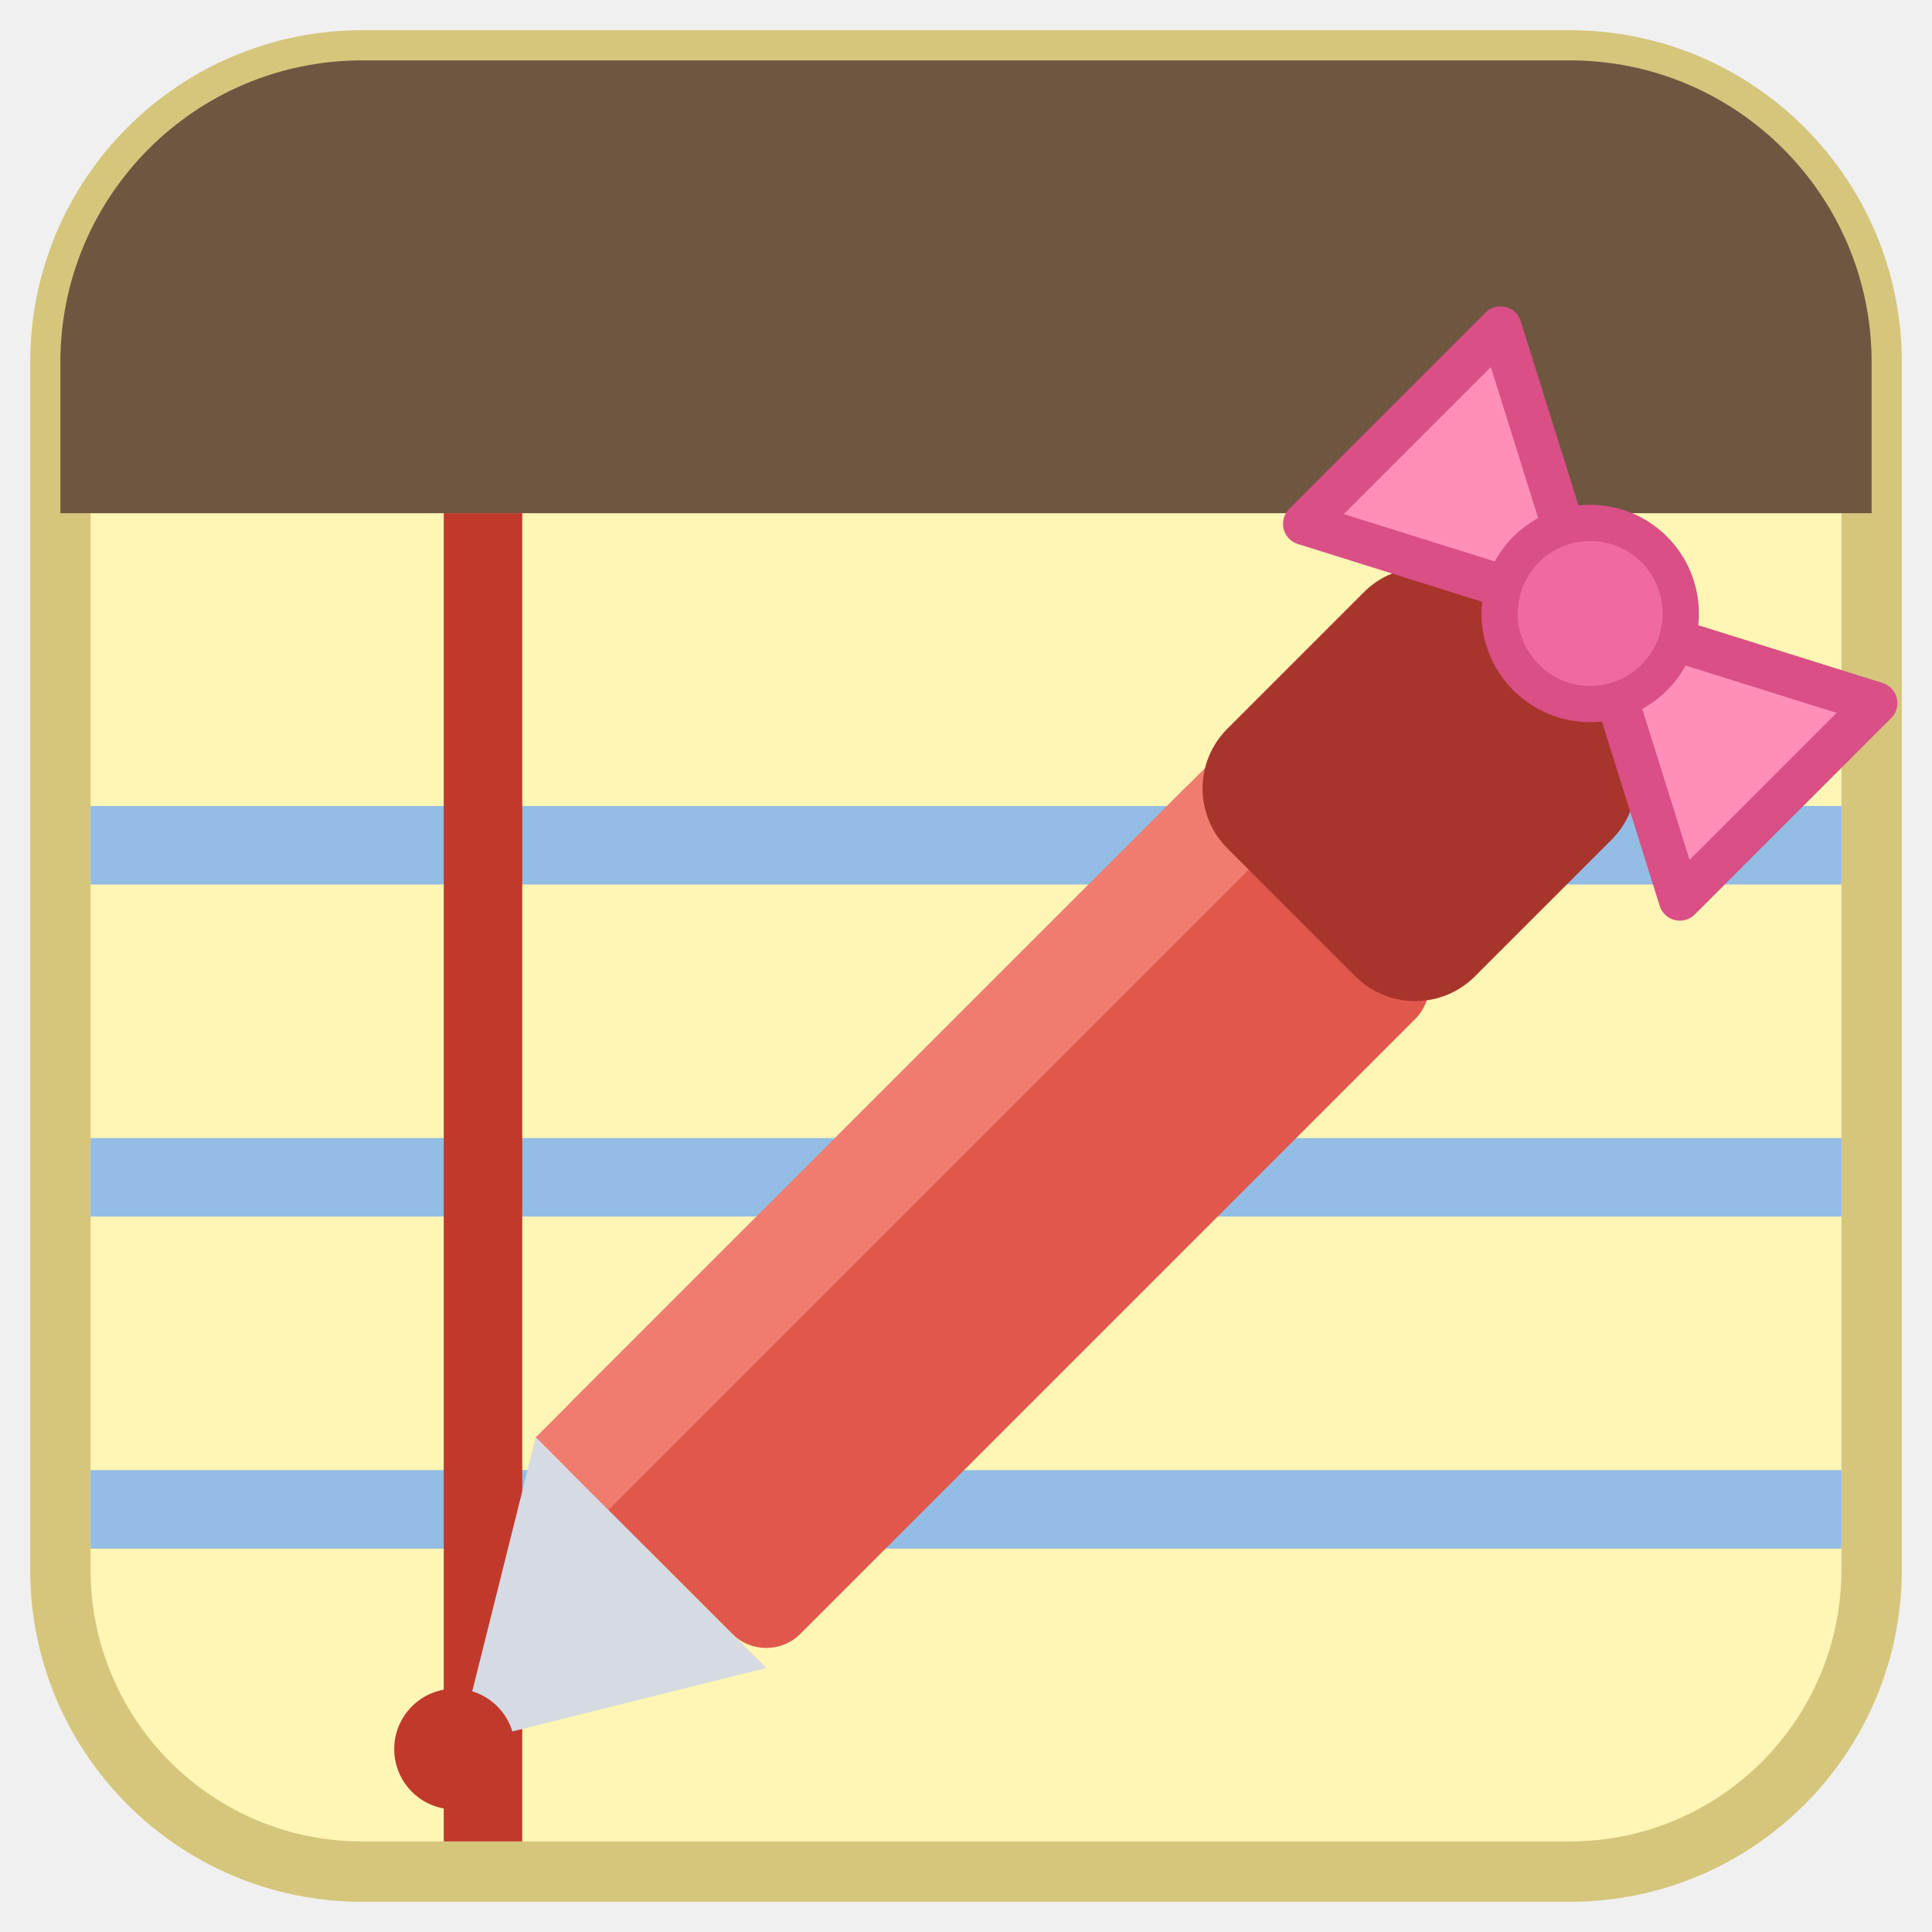
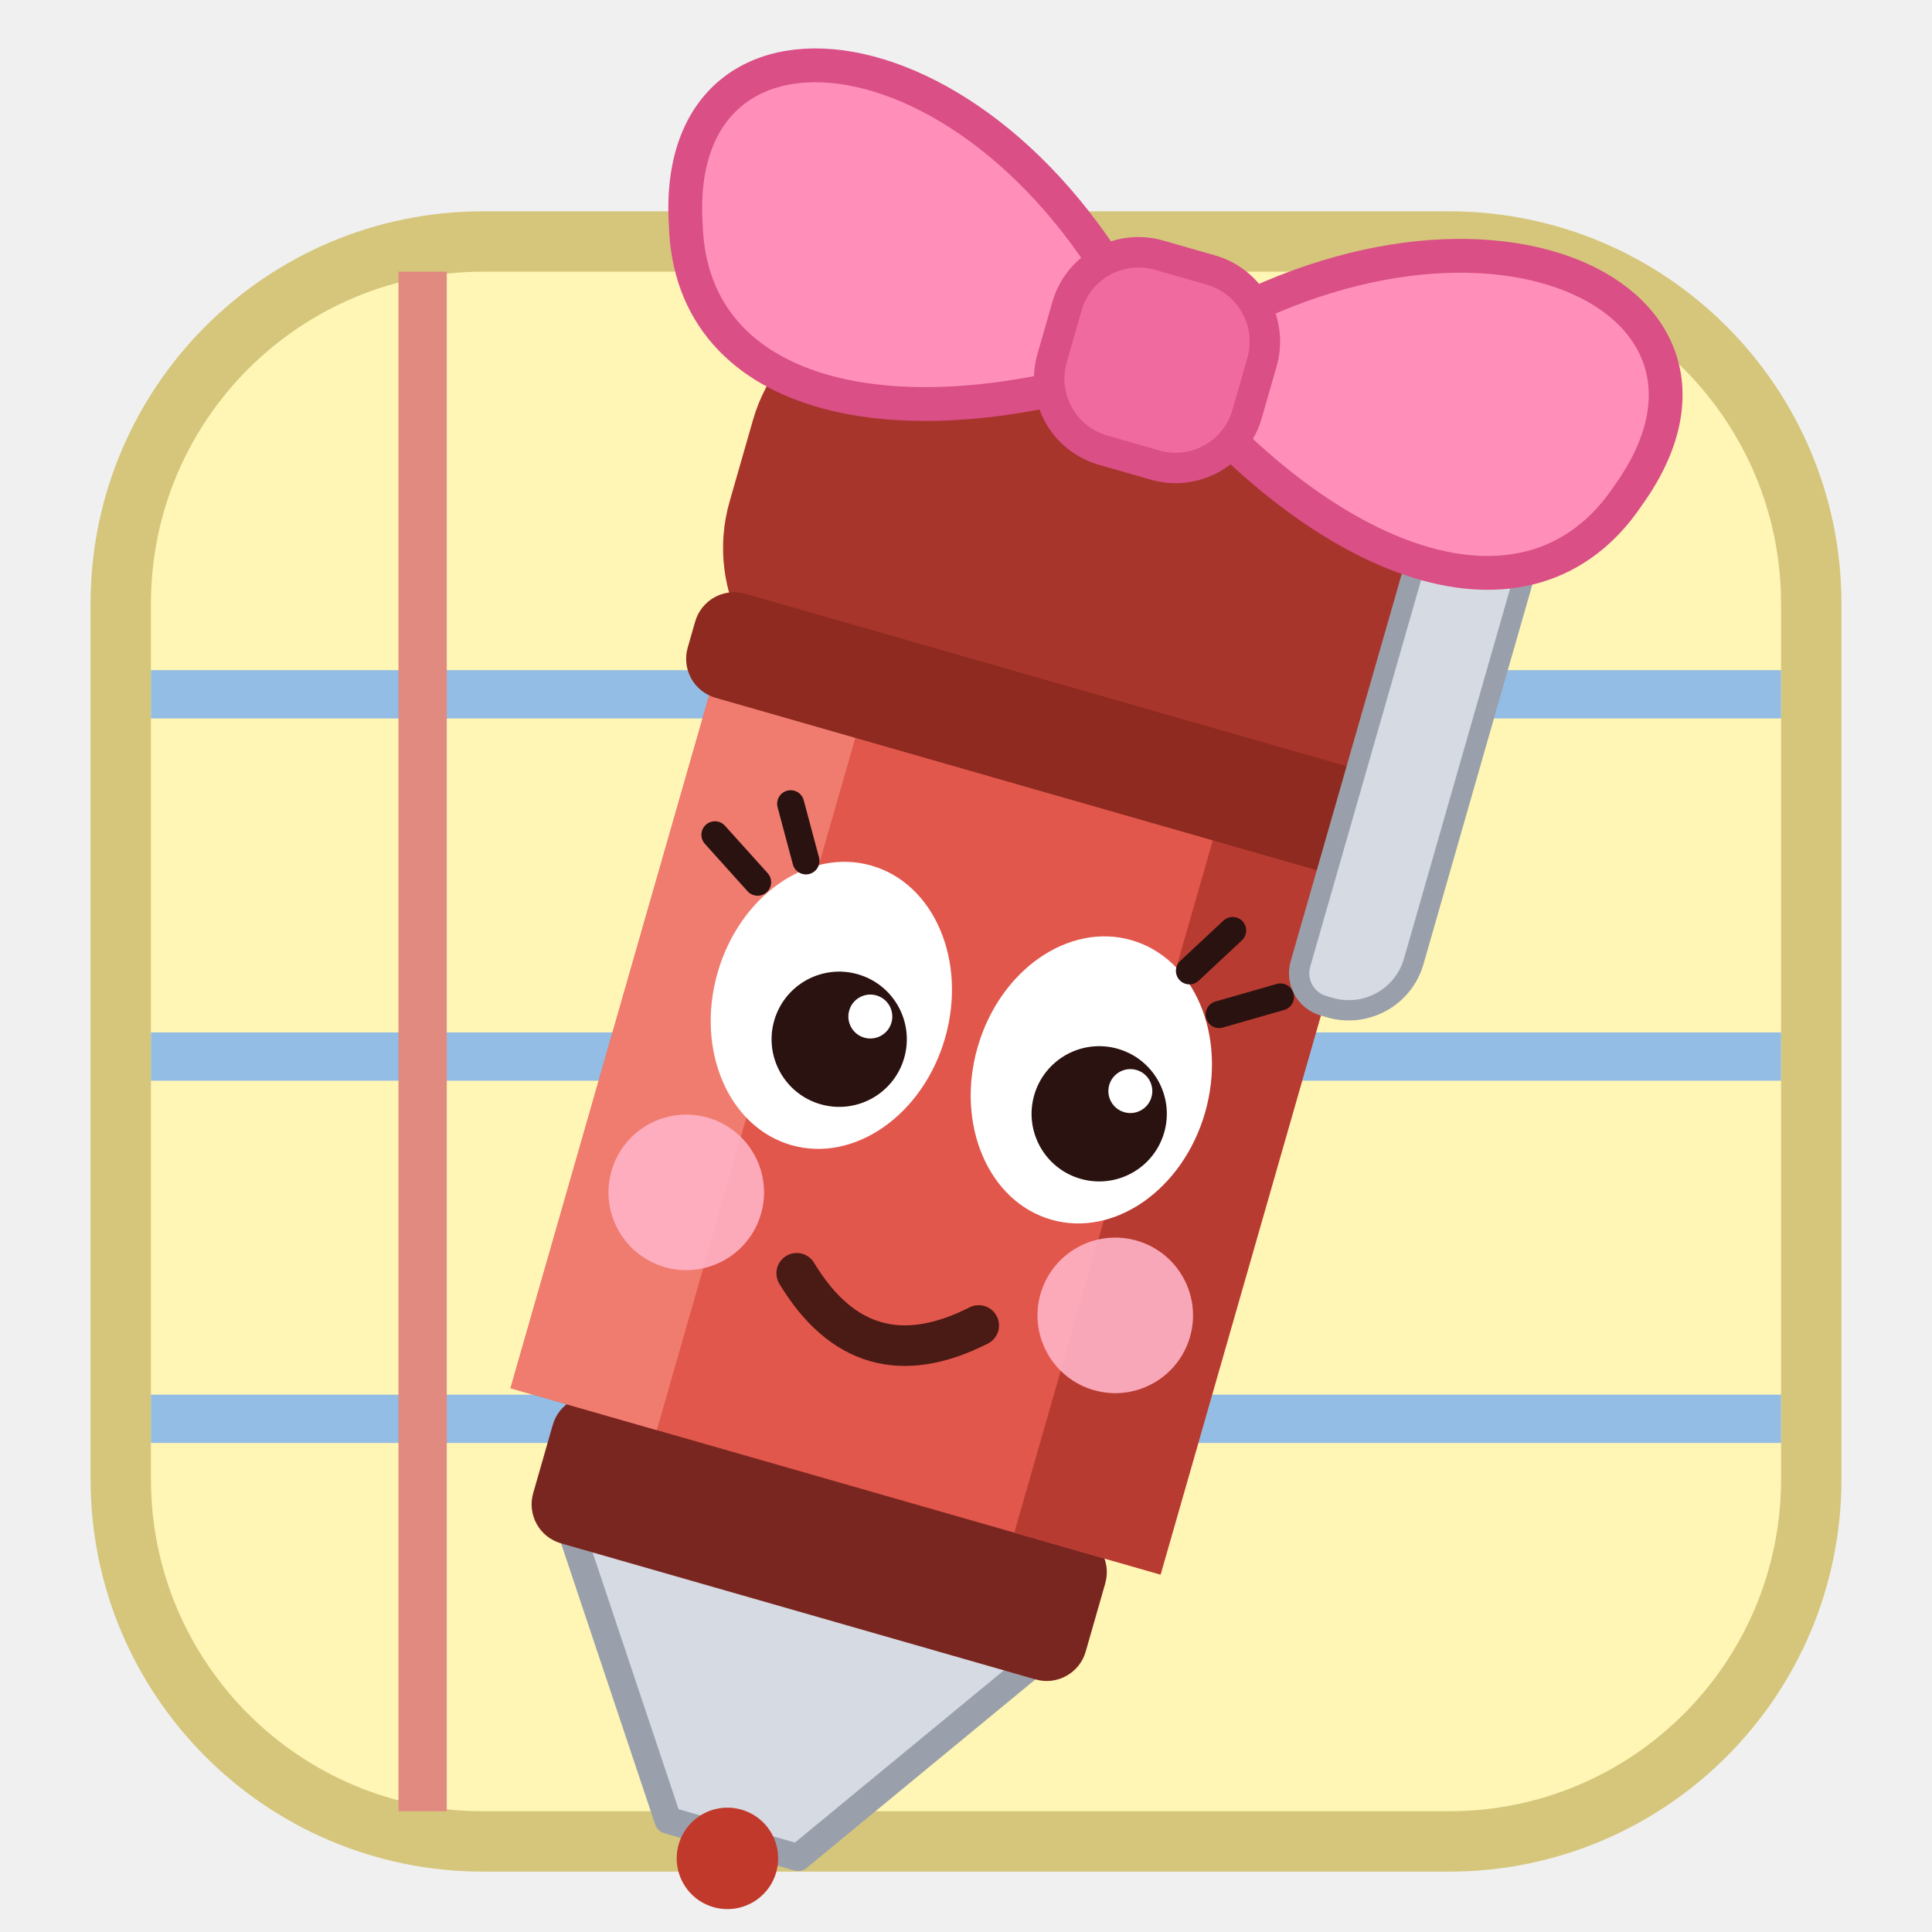
- <svg xmlns="http://www.w3.org/2000/svg" viewBox="0 0 32 32">
-   <rect x="1" y="1" width="30" height="30" rx="5" fill="#fff5b4" stroke="#d5c67c" />
-   <path d="M1 6a5 5 0 0 1 5-5h20a5 5 0 0 1 5 5v2.5H1z" fill="#6f5641" />
-   <path d="M1.5 14h29M1.5 19.5h29M1.5 25h29" stroke="#93bde4" stroke-width="1.3" />
-   <path d="M8 8.5v22" stroke="#c0392b" stroke-width="1.3" />
-   <g transform="translate(17.5 19) rotate(-45)">
-     <rect x="-9.5" y="-2.7" width="16" height="5.4" rx=".8" fill="#e2574c" />
-     <rect x="-9.5" y="-2.7" width="16" height="1.7" fill="#f07c70" />
-     <rect x="5.5" y="-2.9" width="6" height="5.8" rx="1.4" fill="#a8352c" />
-     <path d="M-9.5-2.7-14 0l4.5 2.7z" fill="#d6dae2" />
-     <circle cx="-14.1" cy="0" r="1" fill="#c0392b" />
-     <path d="M12.5 0 10.2-4.4h4.6zM12.5 0l-2.3 4.4h4.6z" fill="#ff8fb8" stroke="#d94f86" stroke-width=".7" stroke-linejoin="round" />
-     <circle cx="12.5" cy="0" r="1.5" fill="#f06a9f" stroke="#d94f86" stroke-width=".6" />
+ <svg xmlns="http://www.w3.org/2000/svg" viewBox="0 0 64 64">
+   <rect x="4" y="8" width="56" height="53" rx="12" fill="#fff5b4" stroke="#d5c67c" stroke-width="2" />
+   <path d="M5 23h54M5 35h54M5 47h54" stroke="#93bde4" stroke-width="1.6" />
+   <path d="M14 9v51" stroke="#e08a80" stroke-width="1.6" />
+   <g transform="translate(32 34) rotate(16) scale(1.12) translate(-32 -30)">
+     <path d="M24.5 47h15l-5.5 8h-4z" fill="#d6dae2" stroke="#9aa0ab" stroke-width=".8" stroke-linejoin="round" />
+     <circle cx="32" cy="55.6" r="1.5" fill="#c0392b" />
+     <rect x="23.5" y="43.5" width="17" height="4.5" rx="1.2" fill="#7a2620" />
+     <rect x="22" y="21" width="20" height="23" fill="#e2574c" />
+     <rect x="22" y="21" width="4.5" height="23" fill="#f07c70" />
+     <rect x="37.5" y="21" width="4.5" height="23" fill="#b83b31" />
+     <rect x="21" y="9.5" width="22" height="12.5" rx="5" fill="#a8352c" />
+     <rect x="21" y="19.5" width="22" height="3.2" rx="1.2" fill="#8e2a1f" />
+     <path d="M41 11.5h2.2a1 1 0 0 1 1 1v12a2 2 0 0 1-2 2H42a1 1 0 0 1-1-1z" fill="#d6dae2" stroke="#9aa0ab" stroke-width=".6" />
+     <circle cx="25.4" cy="37" r="2.3" fill="#ffb3c7" opacity=".9" />
+     <circle cx="38.6" cy="37" r="2.3" fill="#ffb3c7" opacity=".9" />
+     <ellipse cx="28" cy="30.5" rx="3.5" ry="4.3" fill="#fff" />
+     <ellipse cx="36" cy="30.5" rx="3.5" ry="4.3" fill="#fff" />
+     <circle cx="28.5" cy="31.4" r="2" fill="#2a1210" />
+     <circle cx="36.5" cy="31.4" r="2" fill="#2a1210" />
+     <circle cx="29.2" cy="30.5" r=".65" fill="#fff" />
+     <circle cx="37.2" cy="30.5" r=".65" fill="#fff" />
+     <path d="M24.9 27.6l-1.6-1M26.1 26.6l-.9-1.5M39.1 27.6l1.6-1M37.9 26.6l.9-1.5" stroke="#2a1210" stroke-width=".8" stroke-linecap="round" />
+     <path d="M29.2 38.4q2.8 2.6 5.6 0" fill="none" stroke="#4a1a14" stroke-width="1.2" stroke-linecap="round" />
+     <path d="M32 9.5C25 1 15 2.5 17.5 9.5c1.6 5 8 4.6 14.5 0z" fill="#ff8fb8" stroke="#d94f86" stroke-width="1" />
+     <path d="M32 9.5c7-8.5 17-7 14.5 0-1.6 5-8 4.6-14.5 0z" fill="#ff8fb8" stroke="#d94f86" stroke-width="1" />
+     <rect x="29" y="6.5" width="6" height="6" rx="2.2" fill="#f06a9f" stroke="#d94f86" stroke-width=".9" />
  </g>
</svg>
